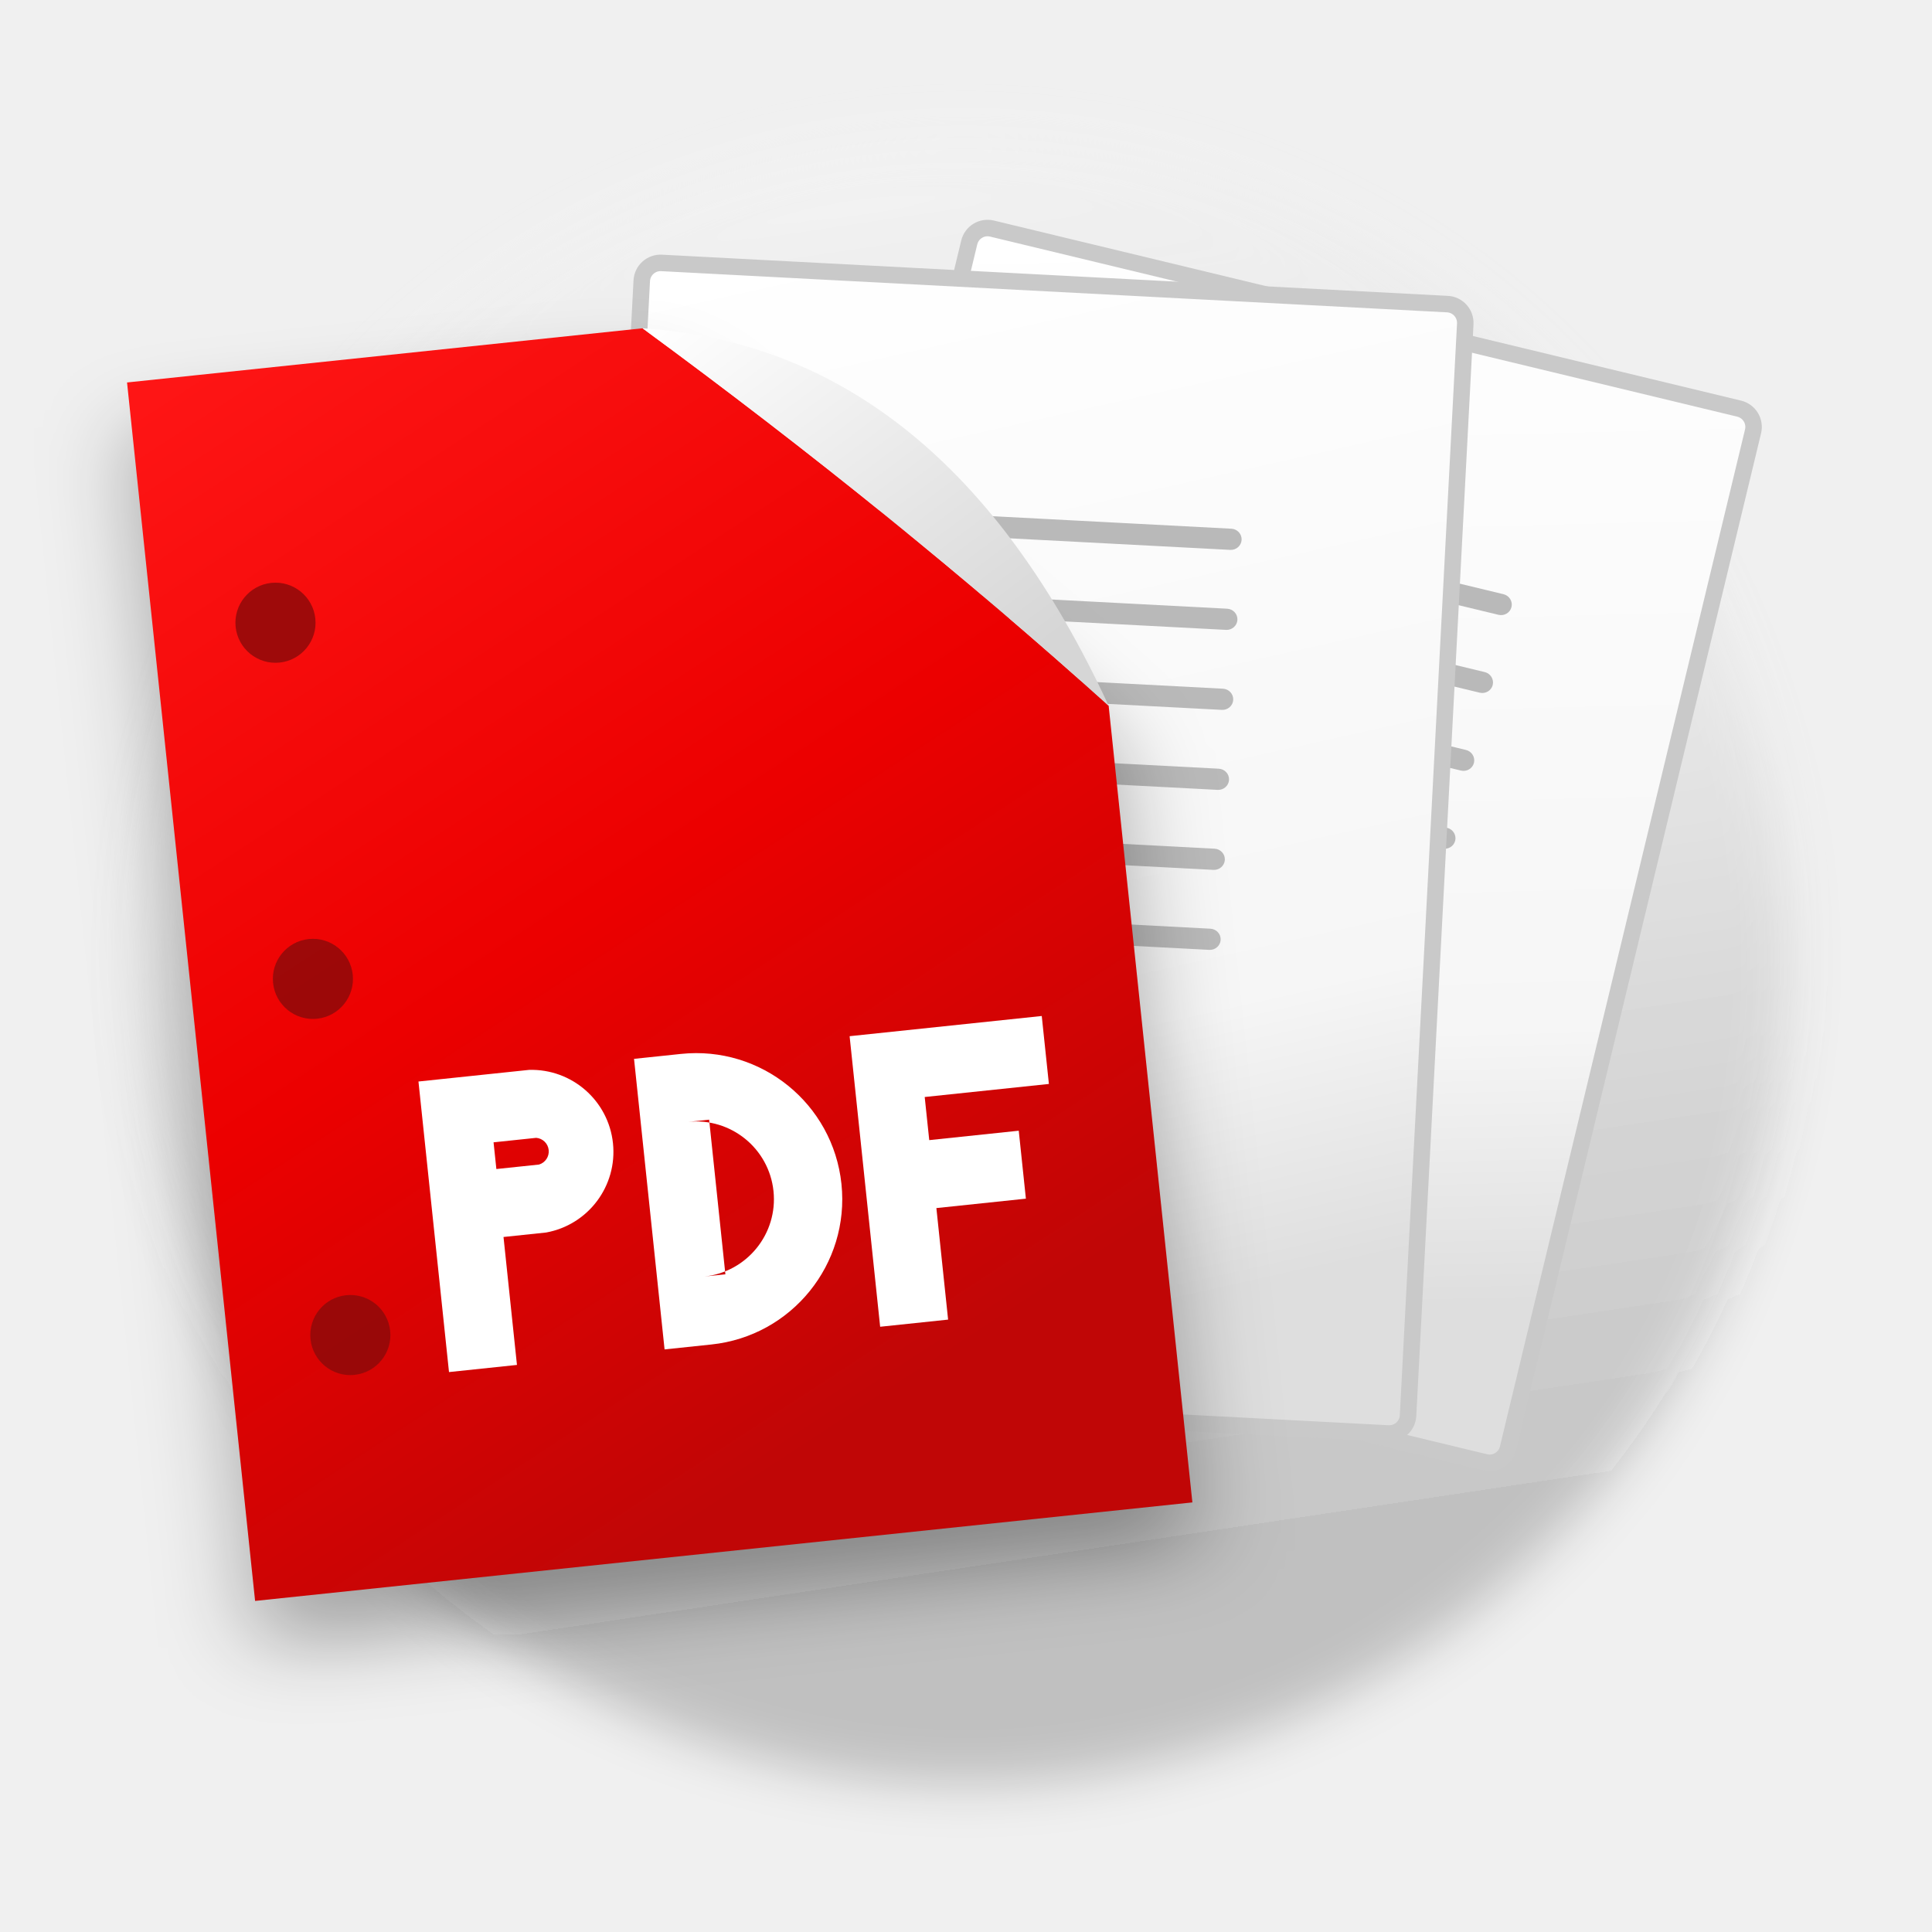
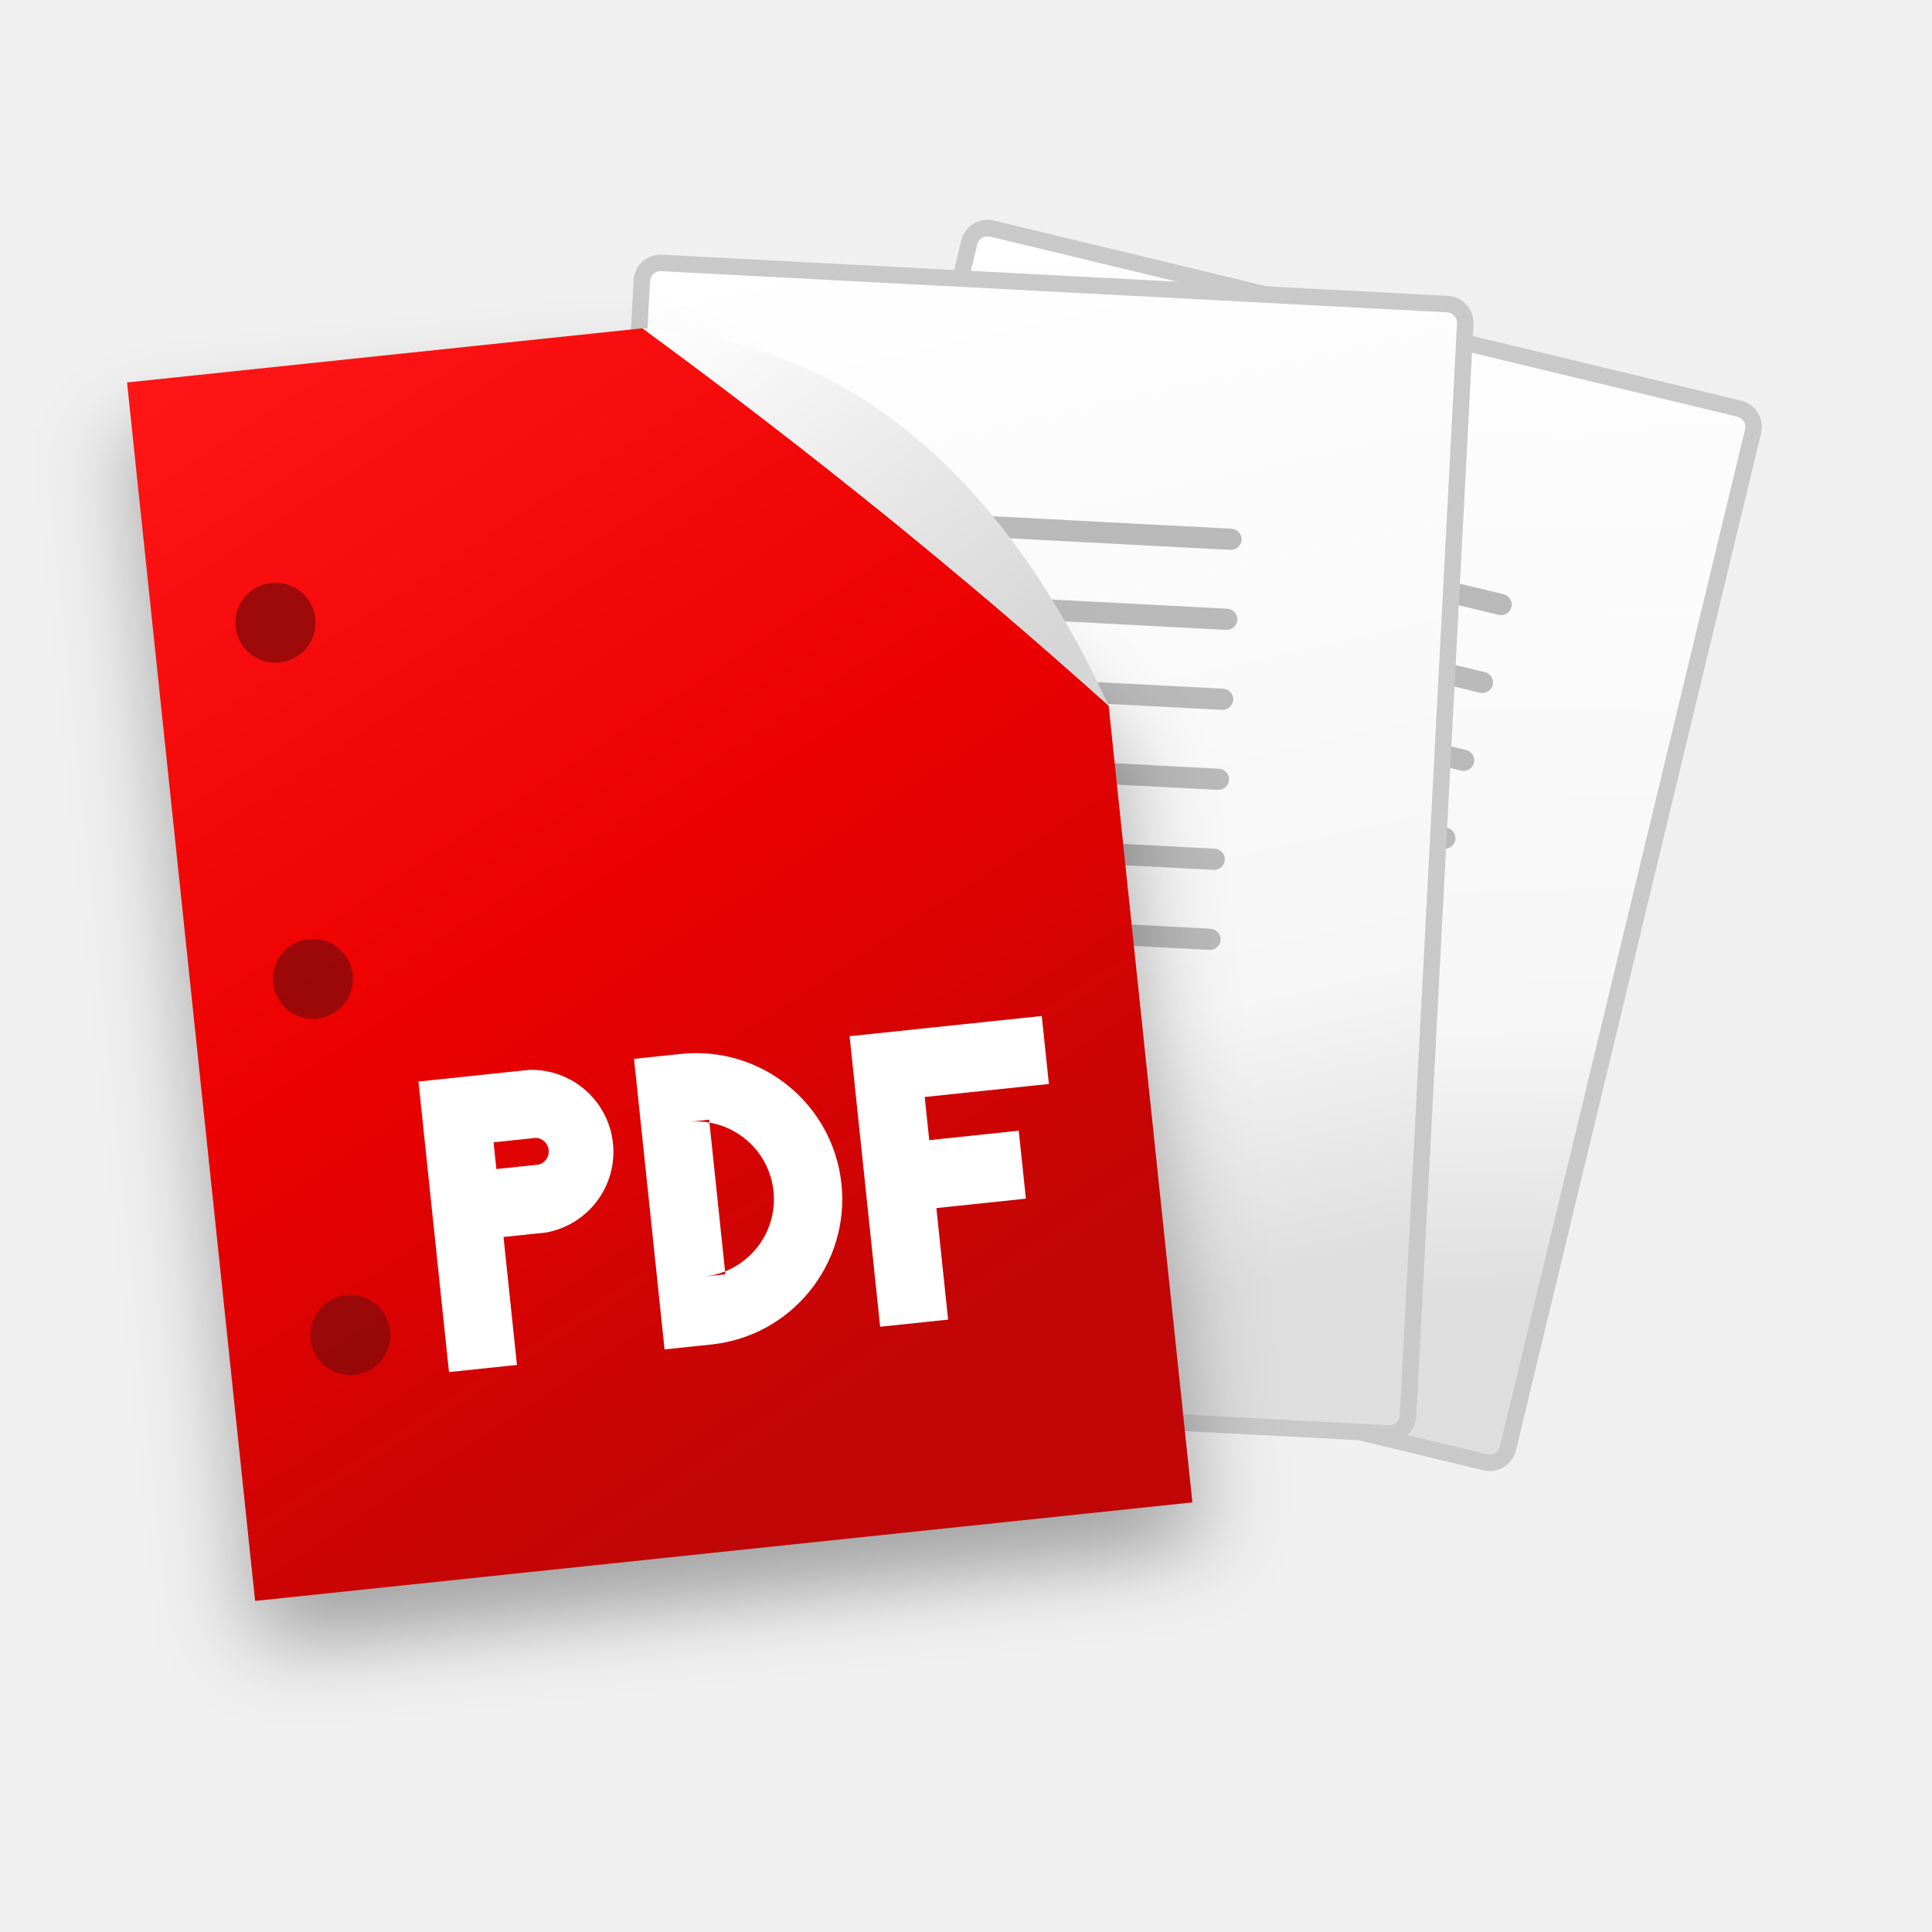
<svg xmlns="http://www.w3.org/2000/svg" width="41" height="41" viewBox="0 0 41 41">
  <defs>
-     <linearGradient id="disc" x1="0" y1="0" x2="0.15" y2="1">
-       <stop offset="0" stop-color="#ffffff" stop-opacity="0.420" />
-       <stop offset="0.45" stop-color="#c8c8c8" stop-opacity="0.200" />
-       <stop offset="1" stop-color="#000000" stop-opacity="0.200" />
-     </linearGradient>
    <linearGradient id="paper" x1="0" y1="0" x2="0.2" y2="1">
      <stop offset="0" stop-color="#ffffff" />
      <stop offset="0.75" stop-color="#f6f6f6" />
      <stop offset="1" stop-color="#dedede" />
    </linearGradient>
    <linearGradient id="red" x1="0" y1="0" x2="0.4" y2="1">
      <stop offset="0" stop-color="#ff1616" />
      <stop offset="0.55" stop-color="#ec0000" />
      <stop offset="1" stop-color="#c00606" />
    </linearGradient>
    <linearGradient id="fold" x1="0" y1="0" x2="0.6" y2="1">
      <stop offset="0" stop-color="#ffffff" />
      <stop offset="1" stop-color="#d6d6d6" />
    </linearGradient>
    <filter id="soft" x="-30%" y="-30%" width="160%" height="170%">
      <feGaussianBlur stdDeviation="0.90" />
    </filter>
-     <filter id="dsoft" x="-20%" y="-20%" width="140%" height="140%">
-       <feGaussianBlur stdDeviation="0.55" />
-     </filter>
  </defs>
-   <circle cx="20.50" cy="20.43" r="17.43" fill="url(#disc)" filter="url(#dsoft)" />
  <g transform="rotate(13.55 26.28 17.94)">
    <rect x="17.73" y="6.44" width="17.11" height="23.00" rx="0.4" fill="url(#paper)" stroke="#c9c9c9" stroke-width="0.35" />
    <g fill="#b9b9b9">
      <rect x="19.73" y="11.44" width="11.00" height="0.45" rx="0.23" />
      <rect x="19.73" y="13.14" width="11.00" height="0.45" rx="0.23" />
      <rect x="19.73" y="14.84" width="11.00" height="0.45" rx="0.23" />
      <rect x="19.73" y="16.54" width="11.00" height="0.45" rx="0.23" />
      <rect x="19.73" y="18.24" width="11.00" height="0.45" rx="0.23" />
      <rect x="19.73" y="19.94" width="11.00" height="0.45" rx="0.23" />
    </g>
  </g>
  <g transform="rotate(3.00 21.75 18.00)">
    <rect x="13.00" y="6.00" width="17.50" height="24.00" rx="0.4" fill="url(#paper)" stroke="#c9c9c9" stroke-width="0.35" />
    <g fill="#b9b9b9">
      <rect x="15.00" y="11.00" width="11.00" height="0.45" rx="0.23" />
      <rect x="15.00" y="12.70" width="11.00" height="0.45" rx="0.23" />
      <rect x="15.00" y="14.40" width="11.00" height="0.45" rx="0.23" />
      <rect x="15.00" y="16.10" width="11.00" height="0.45" rx="0.23" />
      <rect x="15.00" y="17.80" width="11.00" height="0.45" rx="0.23" />
      <rect x="15.00" y="19.50" width="11.00" height="0.45" rx="0.23" />
    </g>
  </g>
  <g transform="rotate(-6.00 14.00 20.00)">
    <path d="M4.00,7.00 L15.00,7.00 Q19.95,11.50 24.00,16.00 L24.00,33.00 L4.00,33.00 Z" fill="#000000" fill-opacity="0.320" filter="url(#soft)" transform="translate(0,1.00)" />
    <path d="M4.00,7.00 L15.00,7.00 Q19.95,11.50 24.00,16.00 L24.00,33.00 L4.00,33.00 Z" fill="url(#red)" />
    <path d="M15.00,7.00 Q19.95,11.50 24.00,16.00 Q21.30,8.08 15.00,7.00 Z" fill="url(#fold)" />
    <g fill="#8e0a0a" fill-opacity="0.85">
      <circle cx="6.60" cy="12.40" r="0.85" />
      <circle cx="6.60" cy="20.00" r="0.85" />
      <circle cx="6.60" cy="27.60" r="0.85" />
    </g>
    <g fill="#ffffff" fill-rule="evenodd">
      <path d="M8.60,22.40 L10.96,22.40 A1.74,1.74 0 0 1 10.96,25.87 L10.05,25.87 L10.05,28.60 L8.60,28.60 Z M10.05,23.85 L10.96,23.85 A0.29,0.29 0 0 1 10.96,24.42 L10.05,24.42 Z" />
      <path d="M13.20,22.40 L14.20,22.40 A3.10,3.10 0 0 1 14.20,28.60 L13.20,28.60 Z M14.65,23.85 L14.20,23.85 A1.65,1.65 0 0 1 14.20,27.15 L14.65,27.15 Z" />
      <path d="M17.80,22.40 L21.90,22.40 L21.90,23.85 L19.25,23.85 L19.25,24.77 L21.16,24.77 L21.16,26.22 L19.25,26.22 L19.25,28.60 L17.80,28.60 Z" />
    </g>
  </g>
</svg>
